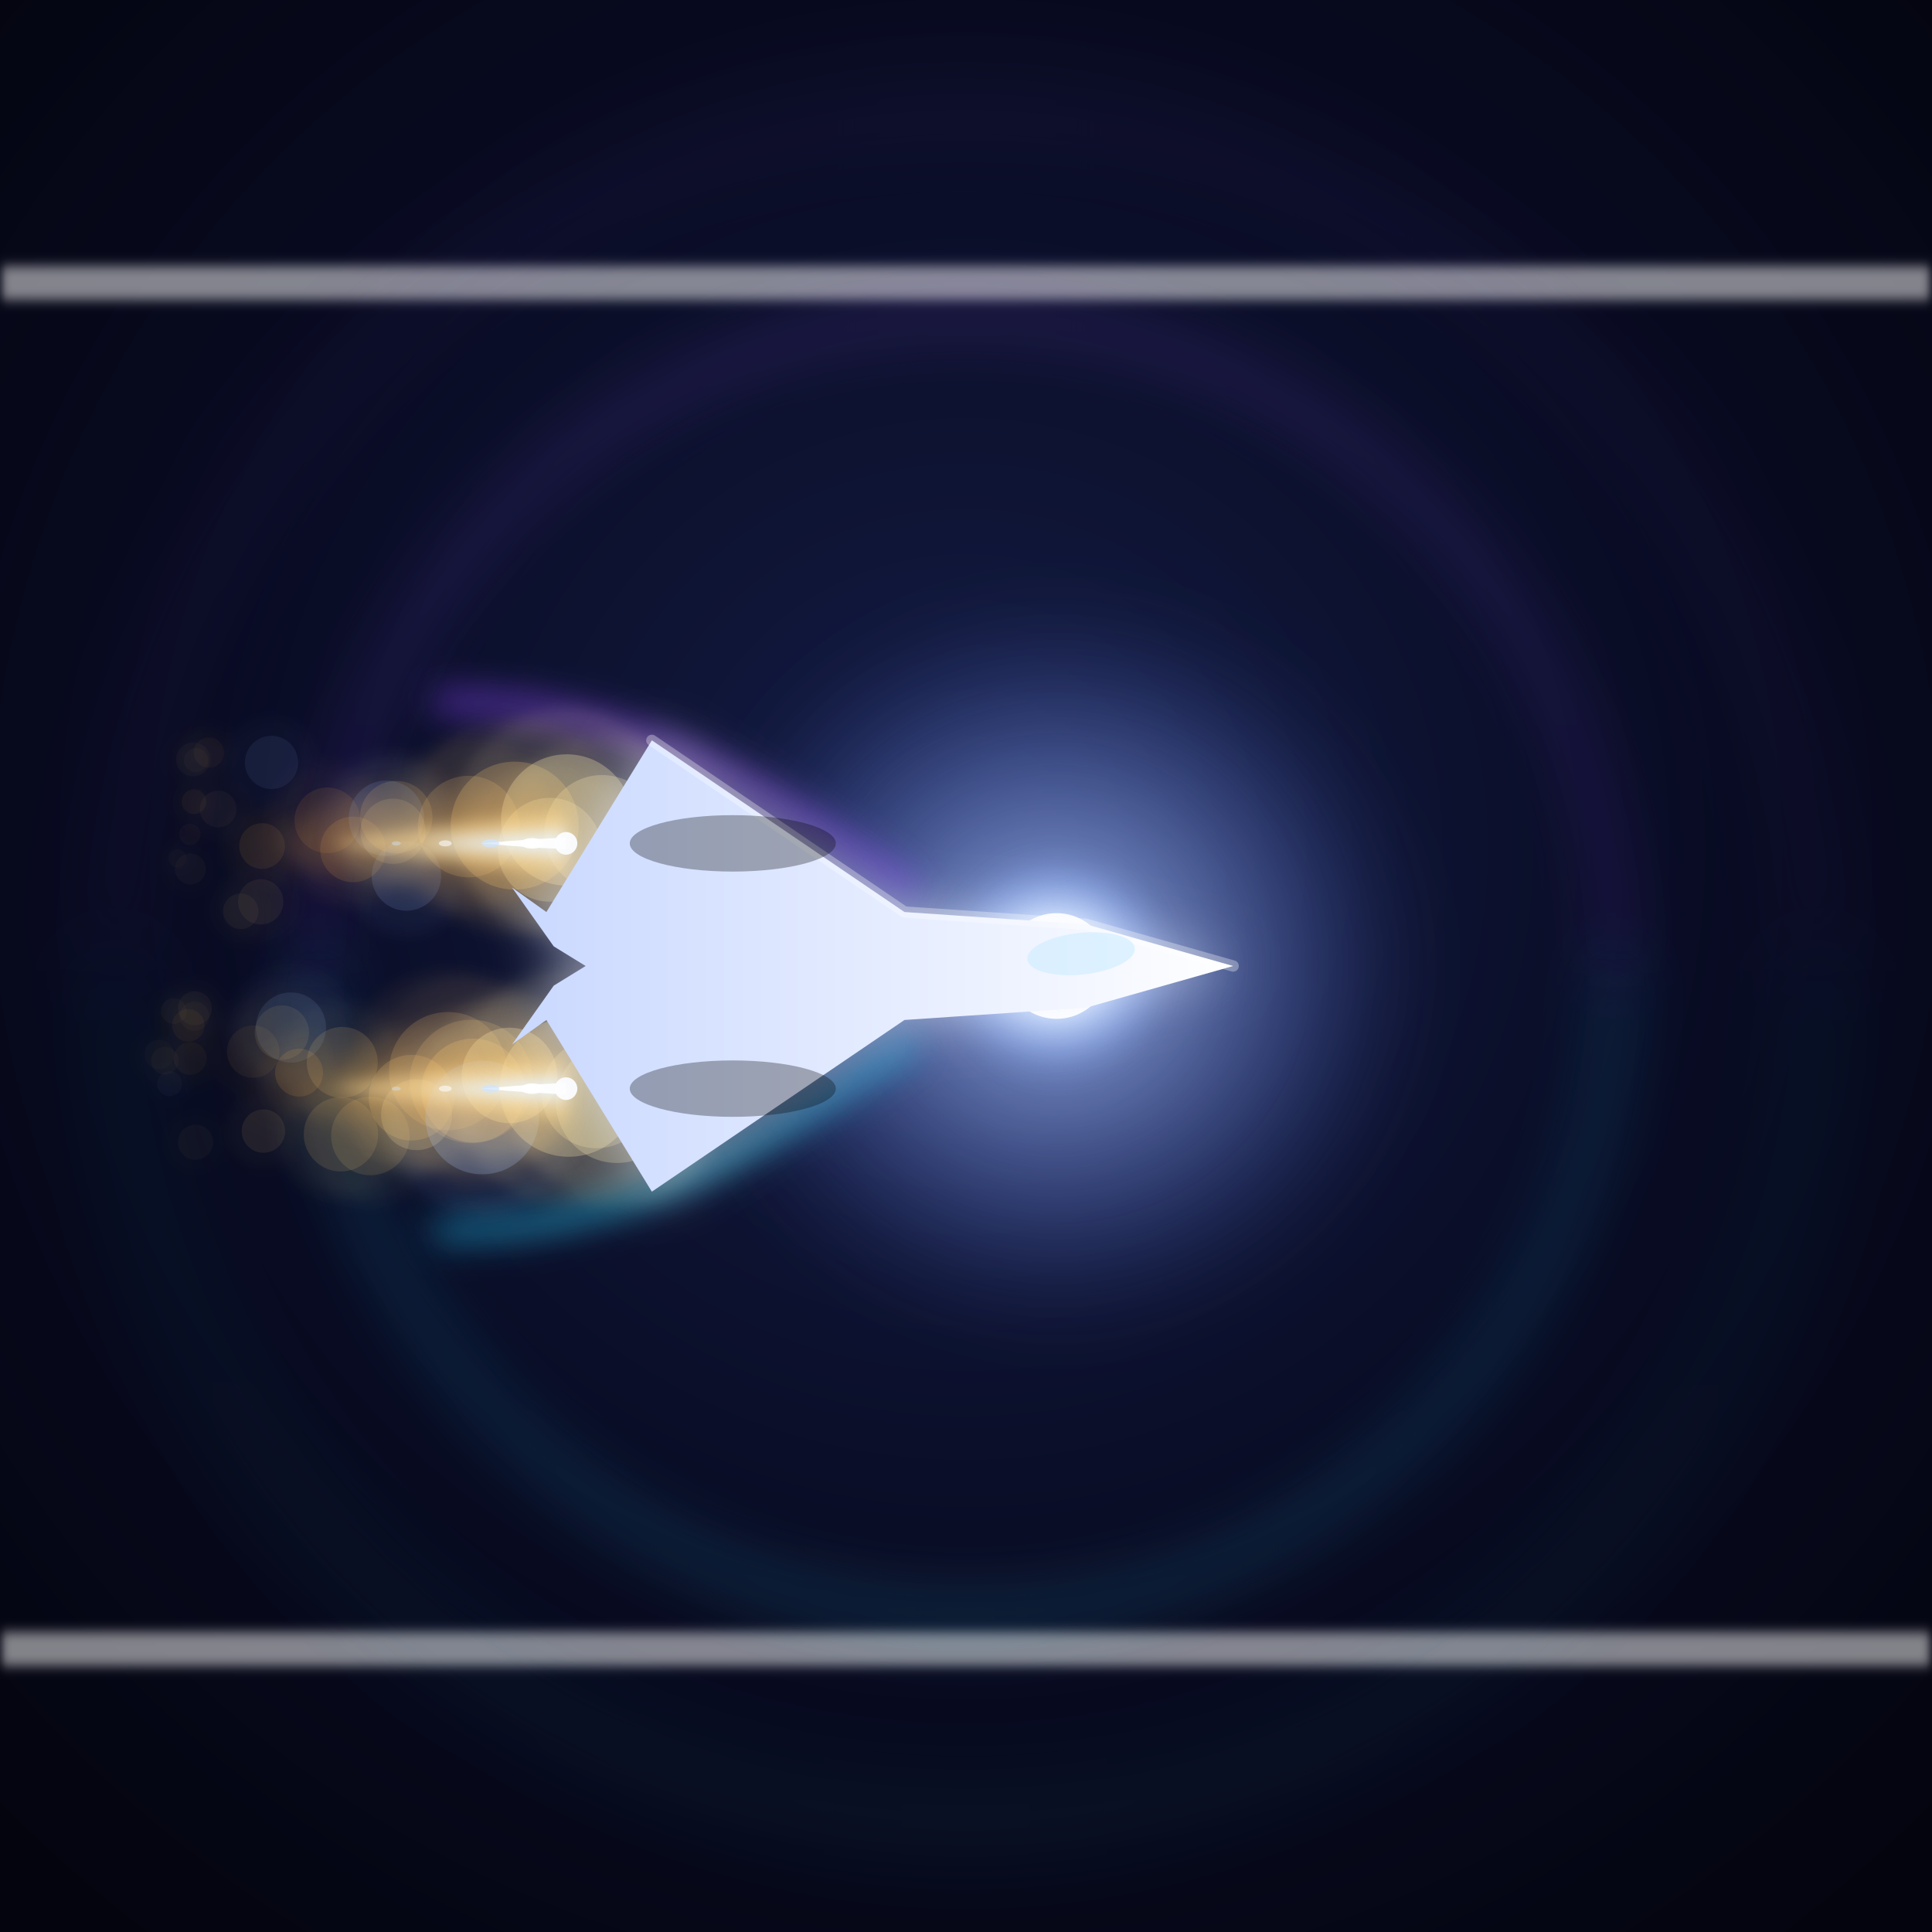
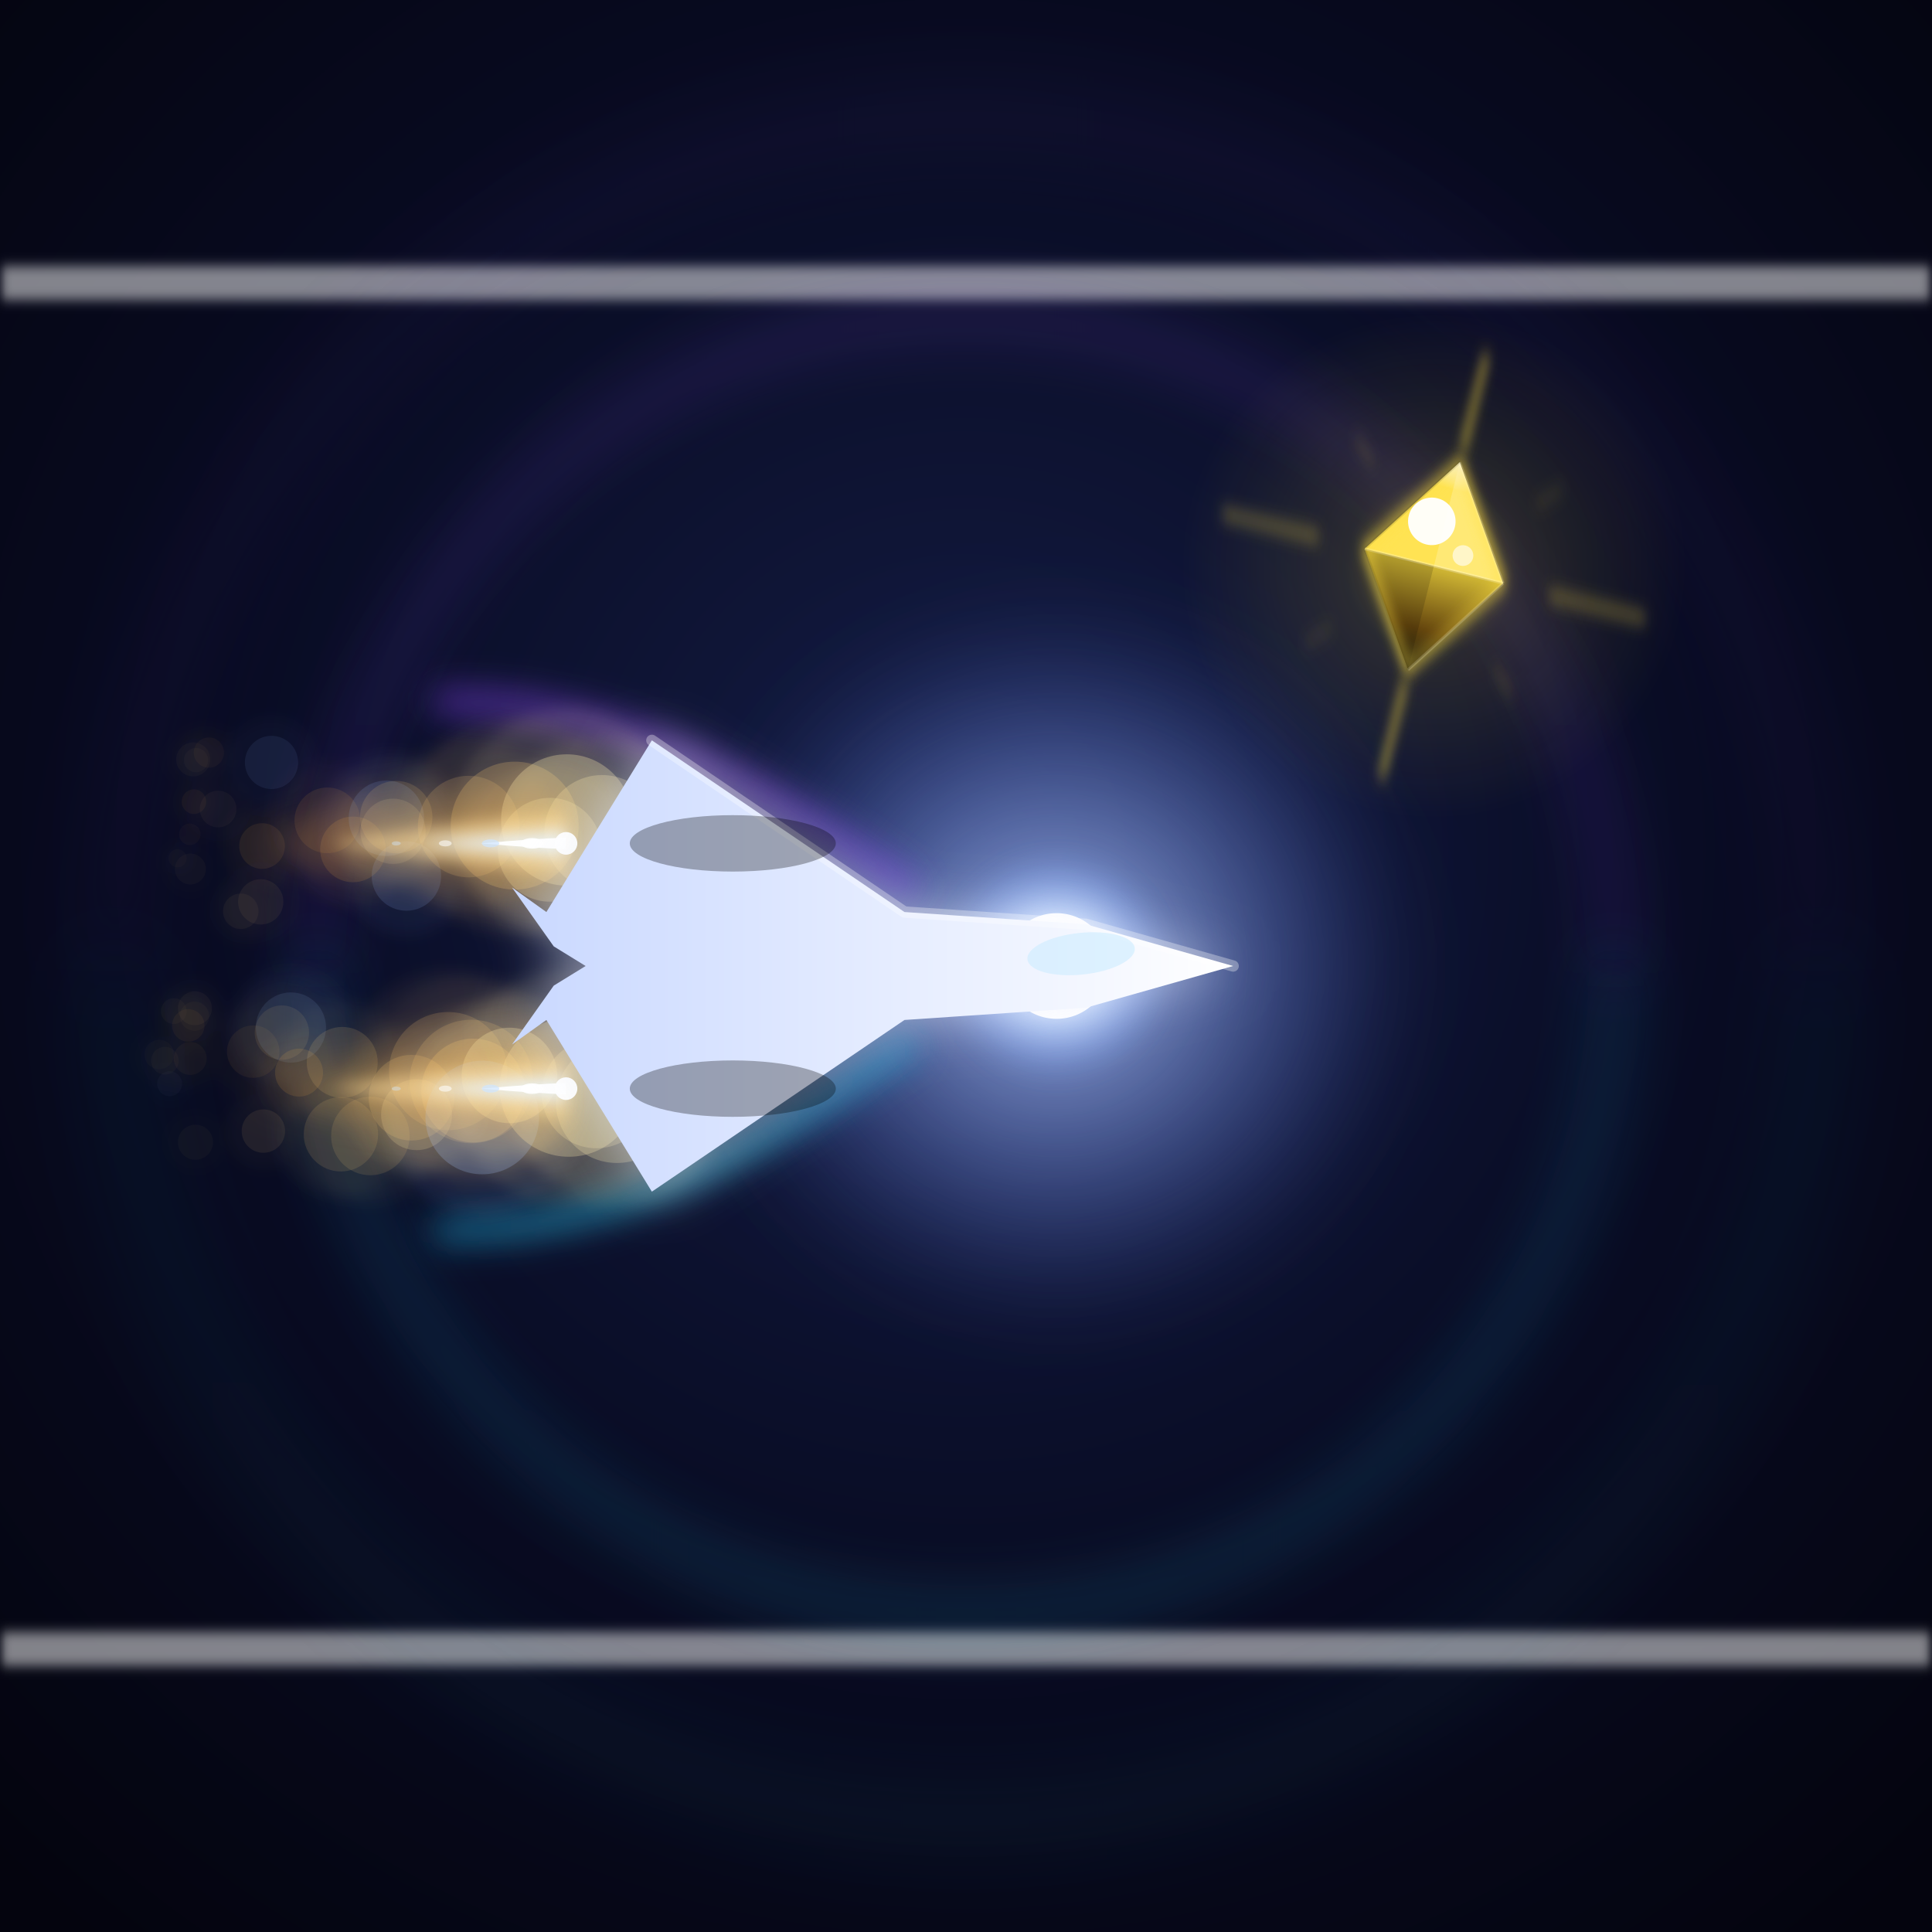
<svg xmlns="http://www.w3.org/2000/svg" width="1024" height="1024" viewBox="0 0 1024 1024">
  <defs>
    <radialGradient id="bgGrd" cx="50%" cy="44%" r="72%">
      <stop offset="0%" stop-color="#141c44" />
      <stop offset="55%" stop-color="#080b22" />
      <stop offset="100%" stop-color="#04040e" />
    </radialGradient>
    <linearGradient id="purpleGrd" x1="0" y1="0" x2="1" y2="0">
      <stop offset="0%" stop-color="#7a3ce0" />
      <stop offset="50%" stop-color="#a75bff" />
      <stop offset="100%" stop-color="#7a3ce0" />
    </linearGradient>
    <linearGradient id="cyanGrd" x1="0" y1="0" x2="1" y2="0">
      <stop offset="0%" stop-color="#1aa8d6" />
      <stop offset="50%" stop-color="#3fe0ff" />
      <stop offset="100%" stop-color="#1aa8d6" />
    </linearGradient>
    <radialGradient id="coreGrd" cx="50%" cy="50%" r="50%">
      <stop offset="0%" stop-color="#ffffff" />
      <stop offset="35%" stop-color="#d7e8ff" />
      <stop offset="100%" stop-color="#6f9cff" stop-opacity="0" />
    </radialGradient>
    <radialGradient id="coreHalo" cx="50%" cy="50%" r="50%">
      <stop offset="0%" stop-color="#bcd4ff" stop-opacity="0.9" />
      <stop offset="100%" stop-color="#5b7fff" stop-opacity="0" />
    </radialGradient>
    <linearGradient id="shipGrd" x1="0" y1="0" x2="1" y2="0">
      <stop offset="0%" stop-color="#c9d8ff" />
      <stop offset="100%" stop-color="#ffffff" />
    </linearGradient>
+     <radialGradient id="coinAura" cx="50%" cy="50%" r="50%">
+       <stop offset="0%" stop-color="#ffe040" stop-opacity="0.35" />
+       <stop offset="35%" stop-color="#ffe040" stop-opacity="0.12" />
+       <stop offset="100%" stop-color="#ffe040" stop-opacity="0" />
+     </radialGradient>
+     <linearGradient id="coinBodyGrd" x1="0" y1="0" x2="0" y2="1">
+       <stop offset="0%" stop-color="#ffffff" stop-opacity="0.95" />
+       <stop offset="13%" stop-color="#ffe040" />
+       <stop offset="50%" stop-color="#ffe040" />
+       <stop offset="80%" stop-color="#7a5410" />
+       <stop offset="100%" stop-color="#000000" stop-opacity="0.55" />
+     </linearGradient>
    <filter id="blur0" x="-50%" y="-50%" width="200%" height="200%">
      <feGaussianBlur stdDeviation="22" />
    </filter>
    <filter id="blur1" x="-50%" y="-50%" width="200%" height="200%">
      <feGaussianBlur stdDeviation="16" />
    </filter>
    <filter id="coreBlur" x="-100%" y="-100%" width="300%" height="300%">
      <feGaussianBlur stdDeviation="26" />
    </filter>
    <filter id="coreBlurTight" x="-100%" y="-100%" width="300%" height="300%">
      <feGaussianBlur stdDeviation="6" />
    </filter>
    <filter id="trailBlur" x="-100%" y="-100%" width="300%" height="300%">
      <feGaussianBlur stdDeviation="9" />
    </filter>
    <filter id="shipGlow" x="-200%" y="-200%" width="500%" height="500%">
      <feGaussianBlur stdDeviation="14" />
    </filter>
    <filter id="flameBlur" x="-100%" y="-100%" width="300%" height="300%">
      <feGaussianBlur stdDeviation="4" />
    </filter>
    <filter id="abGlow" x="-150%" y="-150%" width="400%" height="400%">
      <feGaussianBlur stdDeviation="11" />
    </filter>
    <filter id="wglow" filterUnits="userSpaceOnUse" x="-40" y="-40" width="1104" height="1104">
      <feGaussianBlur stdDeviation="3" />
+     </filter>
+     <filter id="coinGlow" x="-100%" y="-100%" width="300%" height="300%">
+       <feGaussianBlur stdDeviation="4" />
    </filter>
  </defs>
  <rect width="1024" height="1024" fill="url(#bgGrd)" />
  <path d="M -20,150 L 1044,150" fill="none" stroke="#ffffff" stroke-width="18" stroke-linecap="round" opacity="0.5" filter="url(#wglow)" />
  <path d="M -20,874 L 1044,874" fill="none" stroke="#ffffff" stroke-width="18" stroke-linecap="round" opacity="0.5" filter="url(#wglow)" />
  <circle cx="560" cy="512" r="190" fill="url(#coreHalo)" filter="url(#coreBlur)" />
  <path d="M 60 512 A 452 452 0 0 1 964 512" fill="none" stroke="url(#purpleGrd)" stroke-width="6" stroke-linecap="round" opacity="0.28" filter="url(#blur0)" />
  <path d="M 964 512 A 452 452 0 0 1 60 512" fill="none" stroke="url(#cyanGrd)" stroke-width="6" stroke-linecap="round" opacity="0.28" filter="url(#blur0)" />
  <path d="M 168 512 A 344 344 0 0 1 856 512" fill="none" stroke="url(#purpleGrd)" stroke-width="8" stroke-linecap="round" opacity="0.4" filter="url(#blur1)" />
  <path d="M 856 512 A 344 344 0 0 1 168 512" fill="none" stroke="url(#cyanGrd)" stroke-width="8" stroke-linecap="round" opacity="0.4" filter="url(#blur1)" />
  <path d="M 236 372 C 340 372 420 430 480 470" fill="none" stroke="url(#purpleGrd)" stroke-width="14" stroke-linecap="round" opacity="0.55" filter="url(#trailBlur)" />
  <path d="M 236 652 C 340 652 420 594 480 554" fill="none" stroke="url(#cyanGrd)" stroke-width="14" stroke-linecap="round" opacity="0.55" filter="url(#trailBlur)" />
  <circle cx="560" cy="512" r="60" fill="url(#coreGrd)" filter="url(#coreBlurTight)" />
  <circle cx="560" cy="512" r="28" fill="#ffffff" />
  <g filter="url(#flameBlur)">
    <circle cx="94.1" cy="454.9" r="8.2" fill="#ffcf7a" opacity="0.01" />
    <circle cx="100.6" cy="442.2" r="9.7" fill="#ffb347" opacity="0.01" />
    <circle cx="100.9" cy="460.6" r="13.9" fill="#ffcf7a" opacity="0.01" />
    <circle cx="102.4" cy="402.5" r="15.3" fill="#ffcf7a" opacity="0.01" />
    <circle cx="103.9" cy="402.9" r="10.9" fill="#ffcf7a" opacity="0.01" />
    <circle cx="110.7" cy="398.9" r="13.6" fill="#ffb347" opacity="0.02" />
    <circle cx="102.8" cy="424.9" r="11.0" fill="#ffb347" opacity="0.02" />
    <circle cx="115.6" cy="428.8" r="16.5" fill="#ffcf7a" opacity="0.02" />
    <circle cx="127.6" cy="483.0" r="16.0" fill="#ffcf7a" opacity="0.02" />
    <circle cx="138.2" cy="478.0" r="20.4" fill="#ffcf7a" opacity="0.02" />
    <circle cx="138.9" cy="448.4" r="20.6" fill="#ffb347" opacity="0.03" />
    <circle cx="143.9" cy="404.1" r="24.0" fill="#8fb8ff" opacity="0.03" />
    <circle cx="173.5" cy="434.8" r="29.6" fill="#ffb347" opacity="0.04" />
    <circle cx="187.1" cy="450.2" r="29.6" fill="#ffb347" opacity="0.05" />
    <circle cx="204.8" cy="433.7" r="34.0" fill="#8fb8ff" opacity="0.05" />
    <circle cx="208.3" cy="440.6" r="29.4" fill="#ffe9a8" opacity="0.05" />
    <circle cx="210.0" cy="433.1" r="32.6" fill="#ffcf7a" opacity="0.05" />
    <circle cx="215.4" cy="464.3" r="31.3" fill="#8fb8ff" opacity="0.06" />
    <circle cx="248.4" cy="438.1" r="45.7" fill="#ffcf7a" opacity="0.06" />
    <circle cx="272.8" cy="437.6" r="57.6" fill="#ffcf7a" opacity="0.08" />
    <circle cx="291.4" cy="450.4" r="46.8" fill="#ffedb0" opacity="0.10" />
    <circle cx="300.4" cy="434.6" r="59.2" fill="#ffedb0" opacity="0.12" />
    <circle cx="319.1" cy="441.4" r="52.0" fill="#ffedb0" opacity="0.10" />
    <circle cx="84.4" cy="558.9" r="13.3" fill="#ffcf7a" opacity="0.01" />
    <circle cx="89.9" cy="574.4" r="11.2" fill="#a8c8ff" opacity="0.01" />
    <circle cx="87.4" cy="562.2" r="12.4" fill="#ffcf7a" opacity="0.01" />
    <circle cx="92.1" cy="535.9" r="11.6" fill="#ffcf7a" opacity="0.01" />
    <circle cx="103.1" cy="538.6" r="13.1" fill="#ffcf7a" opacity="0.01" />
    <circle cx="99.8" cy="543.5" r="14.6" fill="#ffb347" opacity="0.02" />
    <circle cx="100.8" cy="561.0" r="14.8" fill="#ffb347" opacity="0.02" />
    <circle cx="103.3" cy="534.4" r="15.3" fill="#ffcf7a" opacity="0.02" />
    <circle cx="103.6" cy="605.4" r="15.8" fill="#ffcf7a" opacity="0.01" />
    <circle cx="139.6" cy="599.5" r="19.6" fill="#ffcf7a" opacity="0.03" />
    <circle cx="134.2" cy="557.4" r="23.6" fill="#ffb347" opacity="0.02" />
    <circle cx="149.4" cy="547.3" r="24.5" fill="#ffcf7a" opacity="0.04" />
    <circle cx="154.2" cy="544.6" r="31.6" fill="#a8c8ff" opacity="0.04" />
    <circle cx="158.5" cy="568.5" r="21.6" fill="#ffb347" opacity="0.05" />
    <circle cx="180.7" cy="601.2" r="33.5" fill="#ffcf7a" opacity="0.05" />
    <circle cx="181.4" cy="563.1" r="32.0" fill="#ffcf7a" opacity="0.05" />
    <circle cx="196.3" cy="602.1" r="35.4" fill="#ffcf7a" opacity="0.05" />
    <circle cx="220.8" cy="590.8" r="32.0" fill="#ffe9a8" opacity="0.07" />
    <circle cx="218.1" cy="581.8" r="38.6" fill="#ffcf7a" opacity="0.07" />
    <circle cx="237.5" cy="567.7" r="53.2" fill="#ffcf7a" opacity="0.06" />
    <circle cx="250.8" cy="578.0" r="46.8" fill="#ffcf7a" opacity="0.08" />
    <circle cx="249.8" cy="573.2" r="55.6" fill="#ffcf7a" opacity="0.06" />
    <circle cx="255.6" cy="592.3" r="51.2" fill="#a8c8ff" opacity="0.09" />
    <circle cx="270.0" cy="570.0" r="43.0" fill="#ffedb0" opacity="0.11" />
    <circle cx="301.5" cy="576.4" r="62.4" fill="#ffedb0" opacity="0.11" />
    <circle cx="316.1" cy="579.6" r="49.3" fill="#ffedb0" opacity="0.09" />
    <circle cx="327.0" cy="584.0" r="55.1" fill="#ffedb0" opacity="0.10" />
  </g>
  <circle cx="94.1" cy="454.9" r="4.8" fill="#ffcf7a" opacity="0.02" />
  <circle cx="100.6" cy="442.2" r="5.7" fill="#ffb347" opacity="0.03" />
  <circle cx="100.9" cy="460.6" r="8.2" fill="#ffcf7a" opacity="0.03" />
  <circle cx="102.4" cy="402.5" r="9.0" fill="#ffcf7a" opacity="0.03" />
  <circle cx="103.9" cy="402.9" r="6.4" fill="#ffcf7a" opacity="0.03" />
  <circle cx="110.7" cy="398.9" r="8.0" fill="#ffb347" opacity="0.04" />
  <circle cx="102.8" cy="424.9" r="6.5" fill="#ffb347" opacity="0.05" />
  <circle cx="115.6" cy="428.8" r="9.7" fill="#ffcf7a" opacity="0.04" />
  <circle cx="127.6" cy="483.0" r="9.4" fill="#ffcf7a" opacity="0.05" />
  <circle cx="138.2" cy="478.0" r="12.0" fill="#ffcf7a" opacity="0.06" />
  <circle cx="138.9" cy="448.4" r="12.1" fill="#ffb347" opacity="0.08" />
  <circle cx="143.9" cy="404.1" r="14.1" fill="#8fb8ff" opacity="0.08" />
  <circle cx="173.5" cy="434.8" r="17.4" fill="#ffb347" opacity="0.09" />
  <circle cx="187.1" cy="450.2" r="17.4" fill="#ffb347" opacity="0.12" />
  <circle cx="204.8" cy="433.7" r="20.0" fill="#8fb8ff" opacity="0.13" />
  <circle cx="208.3" cy="440.6" r="17.3" fill="#ffe9a8" opacity="0.12" />
  <circle cx="210.0" cy="433.1" r="19.2" fill="#ffcf7a" opacity="0.13" />
  <circle cx="215.4" cy="464.3" r="18.4" fill="#8fb8ff" opacity="0.14" />
  <circle cx="248.4" cy="438.1" r="26.9" fill="#ffcf7a" opacity="0.16" />
  <circle cx="272.8" cy="437.6" r="33.9" fill="#ffcf7a" opacity="0.21" />
  <circle cx="291.4" cy="450.4" r="27.5" fill="#ffedb0" opacity="0.24" />
  <circle cx="300.4" cy="434.6" r="34.8" fill="#ffedb0" opacity="0.29" />
  <circle cx="319.1" cy="441.4" r="30.6" fill="#ffedb0" opacity="0.25" />
  <circle cx="84.4" cy="558.9" r="7.8" fill="#ffcf7a" opacity="0.02" />
  <circle cx="89.9" cy="574.4" r="6.6" fill="#a8c8ff" opacity="0.03" />
  <circle cx="87.4" cy="562.2" r="7.3" fill="#ffcf7a" opacity="0.03" />
  <circle cx="92.1" cy="535.9" r="6.8" fill="#ffcf7a" opacity="0.03" />
  <circle cx="103.1" cy="538.6" r="7.7" fill="#ffcf7a" opacity="0.03" />
  <circle cx="99.8" cy="543.5" r="8.6" fill="#ffb347" opacity="0.05" />
  <circle cx="100.8" cy="561.0" r="8.7" fill="#ffb347" opacity="0.04" />
  <circle cx="103.3" cy="534.4" r="9.0" fill="#ffcf7a" opacity="0.04" />
  <circle cx="103.6" cy="605.4" r="9.3" fill="#ffcf7a" opacity="0.03" />
  <circle cx="139.6" cy="599.5" r="11.5" fill="#ffcf7a" opacity="0.08" />
  <circle cx="134.2" cy="557.4" r="13.9" fill="#ffb347" opacity="0.06" />
  <circle cx="149.4" cy="547.3" r="14.4" fill="#ffcf7a" opacity="0.09" />
  <circle cx="154.2" cy="544.6" r="18.6" fill="#a8c8ff" opacity="0.10" />
  <circle cx="158.5" cy="568.5" r="12.7" fill="#ffb347" opacity="0.12" />
  <circle cx="180.7" cy="601.2" r="19.7" fill="#ffcf7a" opacity="0.12" />
  <circle cx="181.4" cy="563.1" r="18.8" fill="#ffcf7a" opacity="0.13" />
  <circle cx="196.3" cy="602.1" r="20.8" fill="#ffcf7a" opacity="0.12" />
  <circle cx="220.8" cy="590.8" r="18.8" fill="#ffe9a8" opacity="0.18" />
  <circle cx="218.1" cy="581.8" r="22.7" fill="#ffcf7a" opacity="0.17" />
  <circle cx="237.5" cy="567.7" r="31.3" fill="#ffcf7a" opacity="0.16" />
  <circle cx="250.8" cy="578.0" r="27.5" fill="#ffcf7a" opacity="0.21" />
  <circle cx="249.8" cy="573.2" r="32.7" fill="#ffcf7a" opacity="0.16" />
  <circle cx="255.6" cy="592.3" r="30.1" fill="#a8c8ff" opacity="0.22" />
  <circle cx="270.0" cy="570.0" r="25.3" fill="#ffedb0" opacity="0.28" />
  <circle cx="301.5" cy="576.4" r="36.7" fill="#ffedb0" opacity="0.27" />
  <circle cx="316.1" cy="579.6" r="29.0" fill="#ffedb0" opacity="0.23" />
  <circle cx="327.0" cy="584.0" r="32.4" fill="#ffedb0" opacity="0.24" />
  <path d="M 300.0 419.0 Q 240.5 423.2 130.0 447.0 Q 240.5 470.8 300.0 475.0 Z" fill="#ffb347" opacity="0.30" filter="url(#abGlow)" />
  <path d="M 300.0 431.0 Q 256.2 433.4 175.0 447.0 Q 256.2 460.6 300.0 463.0 Z" fill="#ffdf9e" opacity="0.55" filter="url(#flameBlur)" />
  <path d="M 300.0 440.0 Q 272.0 441.1 220.0 447.0 Q 272.0 452.9 300.0 454.0 Z" fill="#eaf6ff" opacity="0.85" filter="url(#flameBlur)" />
  <path d="M 300.0 444.0 Q 284.2 444.4 255.0 447.0 Q 284.2 449.6 300.0 450.0 Z" fill="#ffffff" opacity="0.95" />
  <ellipse cx="282.0" cy="447.0" rx="6" ry="2.8" fill="#ffffff" opacity="0.90" />
  <ellipse cx="260.0" cy="447.0" rx="4.6" ry="2.1" fill="#cfe6ff" opacity="0.70" />
  <ellipse cx="236.0" cy="447.0" rx="3.4" ry="1.6" fill="#ffffff" opacity="0.55" />
  <ellipse cx="210.0" cy="447.0" rx="2.4" ry="1.1" fill="#cfe6ff" opacity="0.40" />
  <circle cx="300.0" cy="447.0" r="6" fill="#ffffff" opacity="0.95" />
  <path d="M 300.0 549.0 Q 240.5 553.2 130.0 577.0 Q 240.5 600.8 300.0 605.0 Z" fill="#ffb347" opacity="0.30" filter="url(#abGlow)" />
  <path d="M 300.0 561.0 Q 256.2 563.4 175.0 577.0 Q 256.2 590.6 300.0 593.0 Z" fill="#ffdf9e" opacity="0.55" filter="url(#flameBlur)" />
  <path d="M 300.0 570.0 Q 272.0 571.0 220.0 577.0 Q 272.0 583.0 300.0 584.0 Z" fill="#eaf6ff" opacity="0.85" filter="url(#flameBlur)" />
  <path d="M 300.0 574.0 Q 284.2 574.5 255.0 577.0 Q 284.2 579.5 300.0 580.0 Z" fill="#ffffff" opacity="0.95" />
  <ellipse cx="282.0" cy="577.0" rx="6" ry="2.8" fill="#ffffff" opacity="0.90" />
  <ellipse cx="260.0" cy="577.0" rx="4.6" ry="2.1" fill="#cfe6ff" opacity="0.70" />
  <ellipse cx="236.0" cy="577.0" rx="3.4" ry="1.6" fill="#ffffff" opacity="0.55" />
  <ellipse cx="210.0" cy="577.0" rx="2.4" ry="1.1" fill="#cfe6ff" opacity="0.40" />
  <circle cx="300.0" cy="577.0" r="6" fill="#ffffff" opacity="0.95" />
+   <g transform="translate(760,300) rotate(14)">
+     <circle r="134.4" fill="url(#coinAura)" />
+     <path d="M 0.0 -63.0 L 0.0 -115.5 M 63.0 -0.0 L 115.5 -0.0 M 0.0 63.0 L 0.0 115.5 M -63.0 0.0 L -115.5 0.0" fill="none" stroke="#ffe040" stroke-width="2.4" opacity="0.85" filter="url(#coinGlow)" />
+     <path d="M 44.5 -44.5 L 56.4 -56.4 M 44.5 44.5 L 56.4 56.4 M -44.5 44.5 L -56.4 56.4 M -44.5 -44.5 L -56.4 -56.4" fill="none" stroke="#ffe040" stroke-width="1.3" opacity="0.4" filter="url(#coinGlow)" />
+     <path d="M 0 -56.7 L 37.8 0 L 0 56.7 L -37.8 0 Z" fill="#ffe040" opacity="0.55" filter="url(#coinGlow)" />
+     <path d="M 0 -56.7 L 37.8 0 L 0 56.7 L -37.8 0 Z" fill="url(#coinBodyGrd)" />
+     <path d="M 0 -56.7 L 37.8 0 L 0 0 Z" fill="#ffffff" opacity="0.28" />
+     <path d="M 0 -56.7 L -37.8 0 L 0 0 Z" fill="#ffffff" opacity="0.10" />
+     <path d="M 37.8 0 L 0 56.7 L 0 0 Z" fill="#000000" opacity="0.18" />
+     <path d="M -37.8 0 L 0 56.7 L 0 0 Z" fill="#000000" opacity="0.30" />
+     <path d="M 0 -56.7 L 37.8 0 M 37.8 0 L 0 56.7" fill="none" stroke="#ffffff" stroke-width="1.5" opacity="0.20" />
+     <path d="M 0 -56.7 L -37.8 0 M -37.8 0 L 0 56.7" fill="none" stroke="#000000" stroke-width="1.5" opacity="0.14" />
+     <path d="M -37.8 0 L 37.8 0" fill="none" stroke="#ffffff" stroke-width="1.5" opacity="0.24" />
+     <path d="M 0 -56.7 L 37.8 0 L 0 56.7 L -37.8 0 Z" fill="none" stroke="#ffe040" stroke-width="3" opacity="0.75" filter="url(#coinGlow)" />
+     <circle cx="-6.8" cy="-22.7" r="12.6" fill="#ffffff" opacity="0.95" />
+     <circle cx="13.6" cy="-9.1" r="5.5" fill="#ffffff" opacity="0.6" />
+   </g>
  <g transform="translate(430,512)">
    <path d="M 223.6 0 L 145.6 -22.1 L 49.4 -28.6 L -84.5 -119.6 L -140.4 -28.6 L -158.6 -41.6 L -136.5 -10.4 L -119.6 0 L -136.5 10.4 L -158.6 41.6 L -140.4 28.6 L -84.5 119.6 L 49.4 28.6 L 145.6 22.1 Z" fill="#e8eeff" filter="url(#shipGlow)" opacity="0.55" />
    <path d="M 223.6 0 L 145.6 -22.1 L 49.4 -28.6 L -84.5 -119.6 L -140.4 -28.6 L -158.6 -41.6 L -136.5 -10.4 L -119.6 0 L -136.5 10.4 L -158.6 41.6 L -140.4 28.6 L -84.5 119.6 L 49.4 28.6 L 145.6 22.1 Z" fill="url(#shipGrd)" />
    <path d="M 223.6 0 L 145.6 -22.1 L 49.4 -28.6 L -84.5 -119.6" fill="none" stroke="rgba(255,255,255,0.32)" stroke-width="6" stroke-linejoin="round" stroke-linecap="round" />
    <ellipse cx="-41.6" cy="-65" rx="54.6" ry="14.95" fill="rgba(0,0,0,0.3)" />
    <ellipse cx="-41.6" cy="65" rx="54.6" ry="14.95" fill="rgba(0,0,0,0.3)" />
    <ellipse cx="143" cy="-6.5" rx="28.6" ry="11.05" transform="rotate(-6 143 -6.5)" fill="rgba(200,235,255,0.55)" />
  </g>
</svg>
